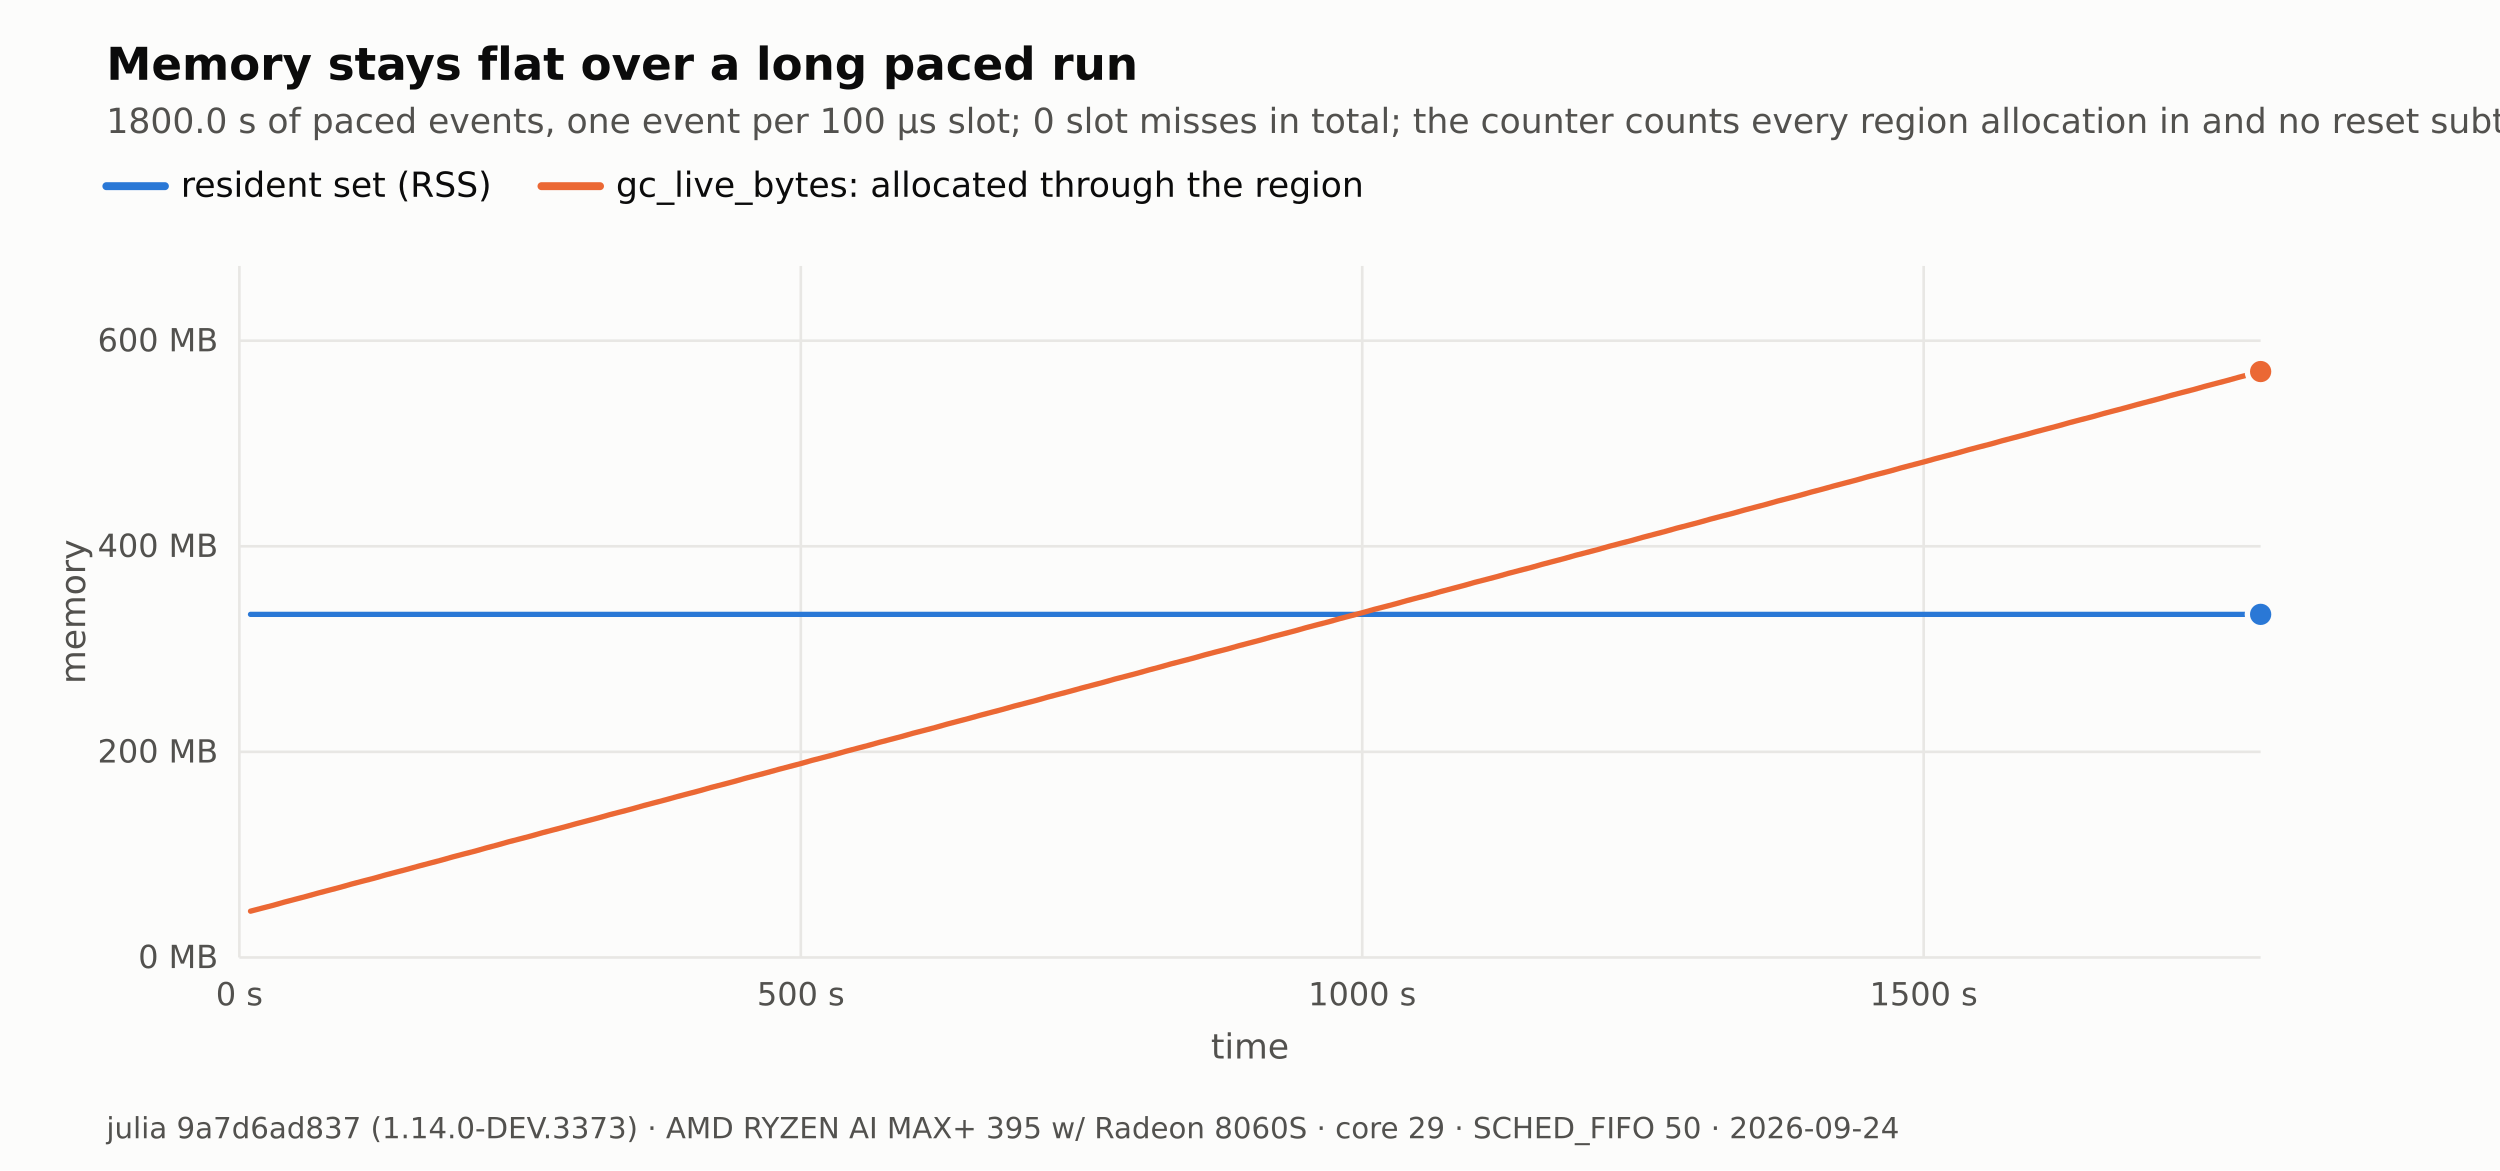
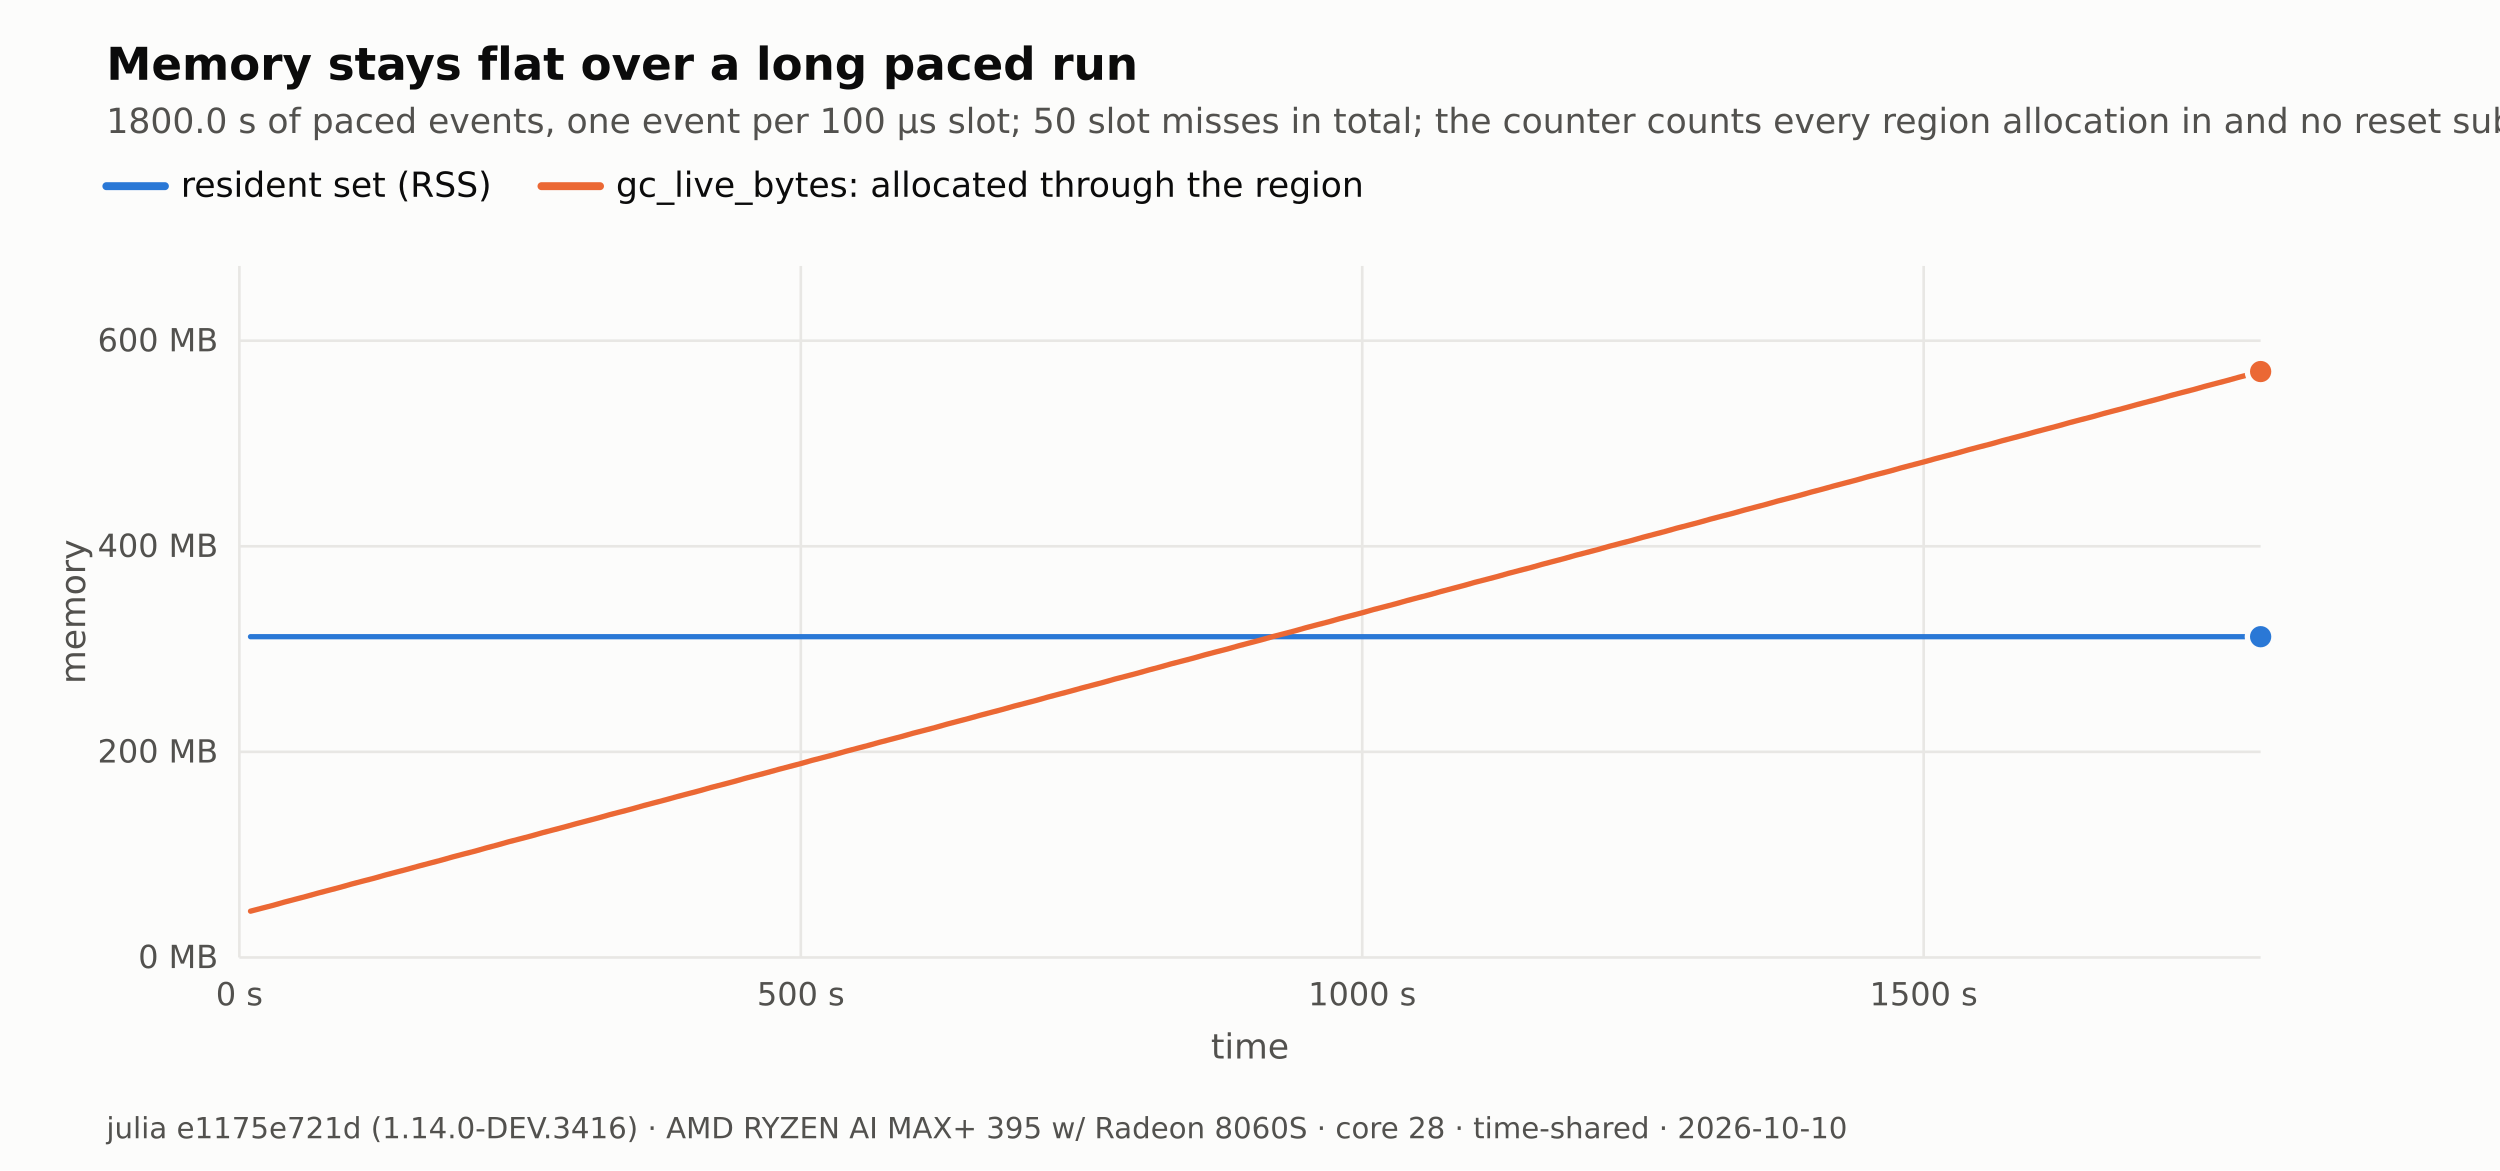
<svg xmlns="http://www.w3.org/2000/svg" viewBox="0 0 940 440" font-size="13">
  <rect width="940" height="440" fill="#fcfcfb" />
  <text x="40.0" y="30.0" font-family="DejaVu Sans, sans-serif" font-size="17" fill="#0b0b0b" text-anchor="start" font-weight="bold">Memory stays flat over a long paced run</text>
-   <text x="40.0" y="50.0" font-family="DejaVu Sans, sans-serif" font-size="13" fill="#52514e" text-anchor="start">1800.0 s of paced events, one event per 100 µs slot; 0 slot misses in total; the counter counts every region allocation in and no reset subtracts it</text>
+   <text x="40.0" y="50.0" font-family="DejaVu Sans, sans-serif" font-size="13" fill="#52514e" text-anchor="start">1800.0 s of paced events, one event per 100 µs slot; 50 slot misses in total; the counter counts every region allocation in and no reset subtracts it</text>
  <line x1="40" y1="70" x2="62" y2="70" stroke="#2a78d6" stroke-width="3" stroke-linecap="round" />
  <text x="68.0" y="74.0" font-family="DejaVu Sans, sans-serif" font-size="13" fill="#0b0b0b" text-anchor="start">resident set (RSS)</text>
  <line x1="203.6" y1="70" x2="225.6" y2="70" stroke="#eb6834" stroke-width="3" stroke-linecap="round" />
  <text x="231.6" y="74.0" font-family="DejaVu Sans, sans-serif" font-size="13" fill="#0b0b0b" text-anchor="start">gc_live_bytes: allocated through the region</text>
  <line x1="90.0" y1="100" x2="90.0" y2="360" stroke="#e8e7e4" stroke-width="1" />
  <text x="90.0" y="378.0" font-family="DejaVu Sans, sans-serif" font-size="12" fill="#52514e" text-anchor="middle">0 s</text>
  <line x1="301.1" y1="100" x2="301.1" y2="360" stroke="#e8e7e4" stroke-width="1" />
  <text x="301.1" y="378.0" font-family="DejaVu Sans, sans-serif" font-size="12" fill="#52514e" text-anchor="middle">500 s</text>
  <line x1="512.2" y1="100" x2="512.2" y2="360" stroke="#e8e7e4" stroke-width="1" />
  <text x="512.2" y="378.0" font-family="DejaVu Sans, sans-serif" font-size="12" fill="#52514e" text-anchor="middle">1000 s</text>
  <line x1="723.3" y1="100" x2="723.3" y2="360" stroke="#e8e7e4" stroke-width="1" />
  <text x="723.3" y="378.0" font-family="DejaVu Sans, sans-serif" font-size="12" fill="#52514e" text-anchor="middle">1500 s</text>
  <line x1="90" y1="360.0" x2="850" y2="360.0" stroke="#e8e7e4" stroke-width="1" />
  <text x="82.0" y="364.0" font-family="DejaVu Sans, sans-serif" font-size="12" fill="#52514e" text-anchor="end">0 MB</text>
  <line x1="90" y1="282.7" x2="850" y2="282.7" stroke="#e8e7e4" stroke-width="1" />
  <text x="82.0" y="286.7" font-family="DejaVu Sans, sans-serif" font-size="12" fill="#52514e" text-anchor="end">200 MB</text>
  <line x1="90" y1="205.4" x2="850" y2="205.4" stroke="#e8e7e4" stroke-width="1" />
  <text x="82.0" y="209.4" font-family="DejaVu Sans, sans-serif" font-size="12" fill="#52514e" text-anchor="end">400 MB</text>
  <line x1="90" y1="128.1" x2="850" y2="128.1" stroke="#e8e7e4" stroke-width="1" />
  <text x="82.0" y="132.1" font-family="DejaVu Sans, sans-serif" font-size="12" fill="#52514e" text-anchor="end">600 MB</text>
-   <path d="M94.2,231.0 L98.4,231.0 L102.7,231.0 L106.9,231.0 L111.1,231.0 L115.3,231.0 L119.6,231.0 L123.8,231.0 L128.0,231.0 L132.2,231.0 L136.4,231.0 L140.7,231.0 L144.9,231.0 L149.1,231.0 L153.3,231.0 L157.6,231.0 L161.8,231.0 L166.0,231.0 L170.2,231.0 L174.4,231.0 L178.7,231.0 L182.9,231.0 L187.1,231.0 L191.3,231.0 L195.6,231.0 L199.8,231.0 L204.0,231.0 L208.2,231.0 L212.4,231.0 L216.7,231.0 L220.9,231.0 L225.1,231.0 L229.3,231.0 L233.6,231.0 L237.8,231.0 L242.0,231.0 L246.2,231.0 L250.4,231.0 L254.7,231.0 L258.9,231.0 L263.1,231.0 L267.3,231.0 L271.6,231.0 L275.8,231.0 L280.0,231.0 L284.2,231.0 L288.4,231.0 L292.7,231.0 L296.9,231.0 L301.1,231.0 L305.3,231.0 L309.6,231.0 L313.8,231.0 L318.0,231.0 L322.2,231.0 L326.4,231.0 L330.7,231.0 L334.9,231.0 L339.1,231.0 L343.3,231.0 L347.6,231.0 L351.8,231.0 L356.0,231.0 L360.2,231.0 L364.4,231.0 L368.7,231.0 L372.9,231.0 L377.1,231.0 L381.3,231.0 L385.6,231.0 L389.8,231.0 L394.0,231.0 L398.2,231.0 L402.4,231.0 L406.7,231.0 L410.9,231.0 L415.1,231.0 L419.3,231.0 L423.6,231.0 L427.8,231.0 L432.0,231.0 L436.2,231.0 L440.4,231.0 L444.7,231.0 L448.9,231.0 L453.1,231.0 L457.3,231.0 L461.6,231.0 L465.8,231.0 L470.0,231.0 L474.2,231.0 L478.4,231.0 L482.7,231.0 L486.9,231.0 L491.1,231.0 L495.3,231.0 L499.6,231.0 L503.8,231.0 L508.0,231.0 L512.2,231.0 L516.4,231.0 L520.7,231.0 L524.9,231.0 L529.1,231.0 L533.3,231.0 L537.6,231.0 L541.8,231.0 L546.0,231.0 L550.2,231.0 L554.4,231.0 L558.7,231.0 L562.9,231.0 L567.1,231.0 L571.3,231.0 L575.6,231.0 L579.8,231.0 L584.0,231.0 L588.2,231.0 L592.4,231.0 L596.7,231.0 L600.9,231.0 L605.1,231.0 L609.3,231.0 L613.6,231.0 L617.8,231.0 L622.0,231.0 L626.2,231.0 L630.4,231.0 L634.7,231.0 L638.9,231.0 L643.1,231.0 L647.3,231.0 L651.6,231.0 L655.8,231.0 L660.0,231.0 L664.2,231.0 L668.4,231.0 L672.7,231.0 L676.9,231.0 L681.1,231.0 L685.3,231.0 L689.6,231.0 L693.8,231.0 L698.0,231.0 L702.2,231.0 L706.4,231.0 L710.7,231.0 L714.9,231.0 L719.1,231.0 L723.3,231.0 L727.6,231.0 L731.8,231.0 L736.0,231.0 L740.2,231.0 L744.4,231.0 L748.7,231.0 L752.9,231.0 L757.1,231.0 L761.3,231.0 L765.6,231.0 L769.8,231.0 L774.0,231.0 L778.2,231.0 L782.4,231.0 L786.7,231.0 L790.9,231.0 L795.1,231.0 L799.3,231.0 L803.6,231.0 L807.8,231.0 L812.0,231.0 L816.2,231.0 L820.4,231.0 L824.7,231.0 L828.9,231.0 L833.1,231.0 L837.3,231.0 L841.6,231.0 L845.8,231.0 L850.0,231.0" fill="none" stroke="#2a78d6" stroke-width="2" stroke-linejoin="round" stroke-linecap="round" />
-   <circle cx="850.0" cy="231.0" r="5" fill="#2a78d6" stroke="#fcfcfb" stroke-width="2" />
+   <path d="M94.2,239.4 L98.4,239.4 L102.7,239.4 L106.9,239.4 L111.1,239.4 L115.3,239.4 L119.6,239.4 L123.8,239.4 L128.0,239.4 L132.2,239.4 L136.4,239.4 L140.7,239.4 L144.9,239.4 L149.1,239.4 L153.3,239.4 L157.6,239.4 L161.8,239.4 L166.0,239.4 L170.2,239.4 L174.4,239.4 L178.7,239.4 L182.9,239.4 L187.1,239.4 L191.3,239.4 L195.6,239.4 L199.8,239.4 L204.0,239.4 L208.2,239.4 L212.4,239.4 L216.7,239.4 L220.9,239.4 L225.1,239.4 L229.3,239.4 L233.6,239.4 L237.8,239.4 L242.0,239.4 L246.2,239.4 L250.4,239.4 L254.7,239.4 L258.9,239.4 L263.1,239.4 L267.3,239.4 L271.6,239.4 L275.8,239.4 L280.0,239.4 L284.2,239.4 L288.4,239.4 L292.7,239.4 L296.9,239.4 L301.1,239.4 L305.3,239.4 L309.6,239.4 L313.8,239.4 L318.0,239.4 L322.2,239.4 L326.4,239.4 L330.7,239.4 L334.9,239.4 L339.1,239.4 L343.3,239.4 L347.6,239.4 L351.8,239.4 L356.0,239.4 L360.2,239.4 L364.4,239.4 L368.7,239.4 L372.9,239.4 L377.1,239.4 L381.3,239.4 L385.6,239.4 L389.8,239.4 L394.0,239.4 L398.2,239.4 L402.4,239.4 L406.7,239.4 L410.9,239.4 L415.1,239.4 L419.3,239.4 L423.6,239.4 L427.8,239.4 L432.0,239.4 L436.2,239.4 L440.4,239.4 L444.7,239.4 L448.9,239.4 L453.1,239.4 L457.3,239.4 L461.6,239.4 L465.8,239.4 L470.0,239.4 L474.2,239.4 L478.4,239.4 L482.7,239.4 L486.9,239.4 L491.1,239.4 L495.3,239.4 L499.6,239.4 L503.8,239.4 L508.0,239.4 L512.2,239.4 L516.4,239.4 L520.7,239.4 L524.9,239.4 L529.1,239.4 L533.3,239.4 L537.6,239.4 L541.8,239.4 L546.0,239.4 L550.2,239.4 L554.4,239.4 L558.7,239.4 L562.9,239.4 L567.1,239.4 L571.3,239.4 L575.6,239.4 L579.8,239.4 L584.0,239.4 L588.2,239.4 L592.4,239.4 L596.7,239.4 L600.9,239.4 L605.1,239.4 L609.3,239.4 L613.6,239.4 L617.8,239.4 L622.0,239.4 L626.2,239.4 L630.4,239.4 L634.7,239.4 L638.9,239.4 L643.1,239.4 L647.3,239.4 L651.6,239.4 L655.8,239.4 L660.0,239.4 L664.2,239.4 L668.4,239.4 L672.7,239.4 L676.9,239.4 L681.1,239.4 L685.3,239.4 L689.6,239.4 L693.8,239.4 L698.0,239.4 L702.2,239.4 L706.4,239.4 L710.7,239.4 L714.9,239.4 L719.1,239.4 L723.3,239.4 L727.6,239.4 L731.8,239.4 L736.0,239.4 L740.2,239.4 L744.4,239.4 L748.7,239.4 L752.9,239.4 L757.1,239.4 L761.3,239.4 L765.6,239.4 L769.8,239.4 L774.0,239.4 L778.2,239.4 L782.4,239.4 L786.7,239.4 L790.9,239.4 L795.1,239.4 L799.3,239.4 L803.6,239.4 L807.8,239.4 L812.0,239.4 L816.2,239.4 L820.4,239.4 L824.7,239.4 L828.9,239.4 L833.1,239.4 L837.3,239.4 L841.6,239.4 L845.8,239.4 L850.0,239.4" fill="none" stroke="#2a78d6" stroke-width="2" stroke-linejoin="round" stroke-linecap="round" />
+   <circle cx="850.0" cy="239.4" r="5" fill="#2a78d6" stroke="#fcfcfb" stroke-width="2" />
  <path d="M94.2,342.6 L98.4,341.5 L102.7,340.4 L106.9,339.2 L111.1,338.1 L115.3,337.0 L119.6,335.8 L123.8,334.7 L128.0,333.6 L132.2,332.4 L136.4,331.3 L140.7,330.2 L144.9,329.0 L149.1,327.9 L153.3,326.8 L157.6,325.6 L161.8,324.5 L166.0,323.4 L170.2,322.2 L174.4,321.1 L178.7,320.0 L182.9,318.8 L187.1,317.7 L191.3,316.5 L195.6,315.4 L199.8,314.3 L204.0,313.1 L208.2,312.0 L212.4,310.9 L216.7,309.7 L220.9,308.6 L225.1,307.5 L229.3,306.3 L233.6,305.2 L237.8,304.1 L242.0,302.9 L246.2,301.8 L250.4,300.7 L254.7,299.5 L258.9,298.4 L263.1,297.3 L267.3,296.1 L271.6,295.0 L275.8,293.9 L280.0,292.7 L284.2,291.6 L288.4,290.5 L292.7,289.3 L296.9,288.2 L301.1,287.1 L305.3,285.9 L309.6,284.8 L313.8,283.7 L318.0,282.5 L322.2,281.4 L326.4,280.3 L330.7,279.1 L334.9,278.0 L339.1,276.9 L343.3,275.7 L347.6,274.6 L351.8,273.5 L356.0,272.3 L360.2,271.2 L364.4,270.1 L368.7,268.9 L372.9,267.8 L377.1,266.7 L381.3,265.5 L385.6,264.4 L389.8,263.3 L394.0,262.1 L398.2,261.0 L402.4,259.9 L406.7,258.7 L410.9,257.6 L415.1,256.5 L419.3,255.3 L423.6,254.2 L427.8,253.1 L432.0,251.9 L436.2,250.8 L440.4,249.6 L444.7,248.5 L448.9,247.4 L453.1,246.2 L457.3,245.1 L461.6,244.0 L465.8,242.8 L470.0,241.7 L474.2,240.6 L478.4,239.4 L482.7,238.3 L486.9,237.2 L491.1,236.0 L495.3,234.9 L499.6,233.8 L503.8,232.6 L508.0,231.5 L512.2,230.4 L516.4,229.2 L520.7,228.1 L524.9,227.0 L529.1,225.8 L533.3,224.7 L537.6,223.6 L541.8,222.4 L546.0,221.3 L550.2,220.2 L554.4,219.0 L558.7,217.9 L562.9,216.8 L567.1,215.6 L571.3,214.5 L575.6,213.4 L579.8,212.2 L584.0,211.1 L588.2,210.0 L592.4,208.8 L596.7,207.7 L600.9,206.6 L605.1,205.4 L609.3,204.3 L613.6,203.2 L617.8,202.0 L622.0,200.9 L626.2,199.8 L630.4,198.6 L634.7,197.5 L638.9,196.4 L643.1,195.2 L647.3,194.1 L651.6,193.0 L655.8,191.8 L660.0,190.7 L664.2,189.6 L668.4,188.4 L672.7,187.3 L676.9,186.2 L681.1,185.0 L685.3,183.9 L689.6,182.7 L693.8,181.6 L698.0,180.5 L702.2,179.3 L706.4,178.2 L710.7,177.1 L714.9,175.9 L719.1,174.8 L723.3,173.7 L727.6,172.5 L731.8,171.4 L736.0,170.3 L740.2,169.1 L744.4,168.0 L748.7,166.9 L752.9,165.7 L757.1,164.6 L761.3,163.5 L765.6,162.3 L769.8,161.2 L774.0,160.1 L778.2,158.9 L782.4,157.8 L786.7,156.7 L790.9,155.5 L795.1,154.4 L799.3,153.3 L803.6,152.1 L807.8,151.0 L812.0,149.9 L816.2,148.7 L820.4,147.6 L824.7,146.5 L828.9,145.3 L833.1,144.2 L837.3,143.1 L841.6,141.9 L845.8,140.8 L850.0,139.7" fill="none" stroke="#eb6834" stroke-width="2" stroke-linejoin="round" stroke-linecap="round" />
  <circle cx="850.0" cy="139.7" r="5" fill="#eb6834" stroke="#fcfcfb" stroke-width="2" />
  <text x="470.0" y="398.0" font-family="DejaVu Sans, sans-serif" font-size="13" fill="#52514e" text-anchor="middle">time</text>
  <text x="32.0" y="230.0" font-family="DejaVu Sans, sans-serif" font-size="13" fill="#52514e" text-anchor="middle" transform="rotate(-90 32 230.0)">memory</text>
-   <text x="40.0" y="428.0" font-family="DejaVu Sans, sans-serif" font-size="11" fill="#52514e" text-anchor="start">julia 9a7d6ad837 (1.14.0-DEV.3373) · AMD RYZEN AI MAX+ 395 w/ Radeon 8060S · core 29 · SCHED_FIFO 50 · 2026-09-24</text>
+   <text x="40.0" y="428.0" font-family="DejaVu Sans, sans-serif" font-size="11" fill="#52514e" text-anchor="start">julia e1175e721d (1.14.0-DEV.3416) · AMD RYZEN AI MAX+ 395 w/ Radeon 8060S · core 28 · time-shared · 2026-10-10</text>
</svg>
